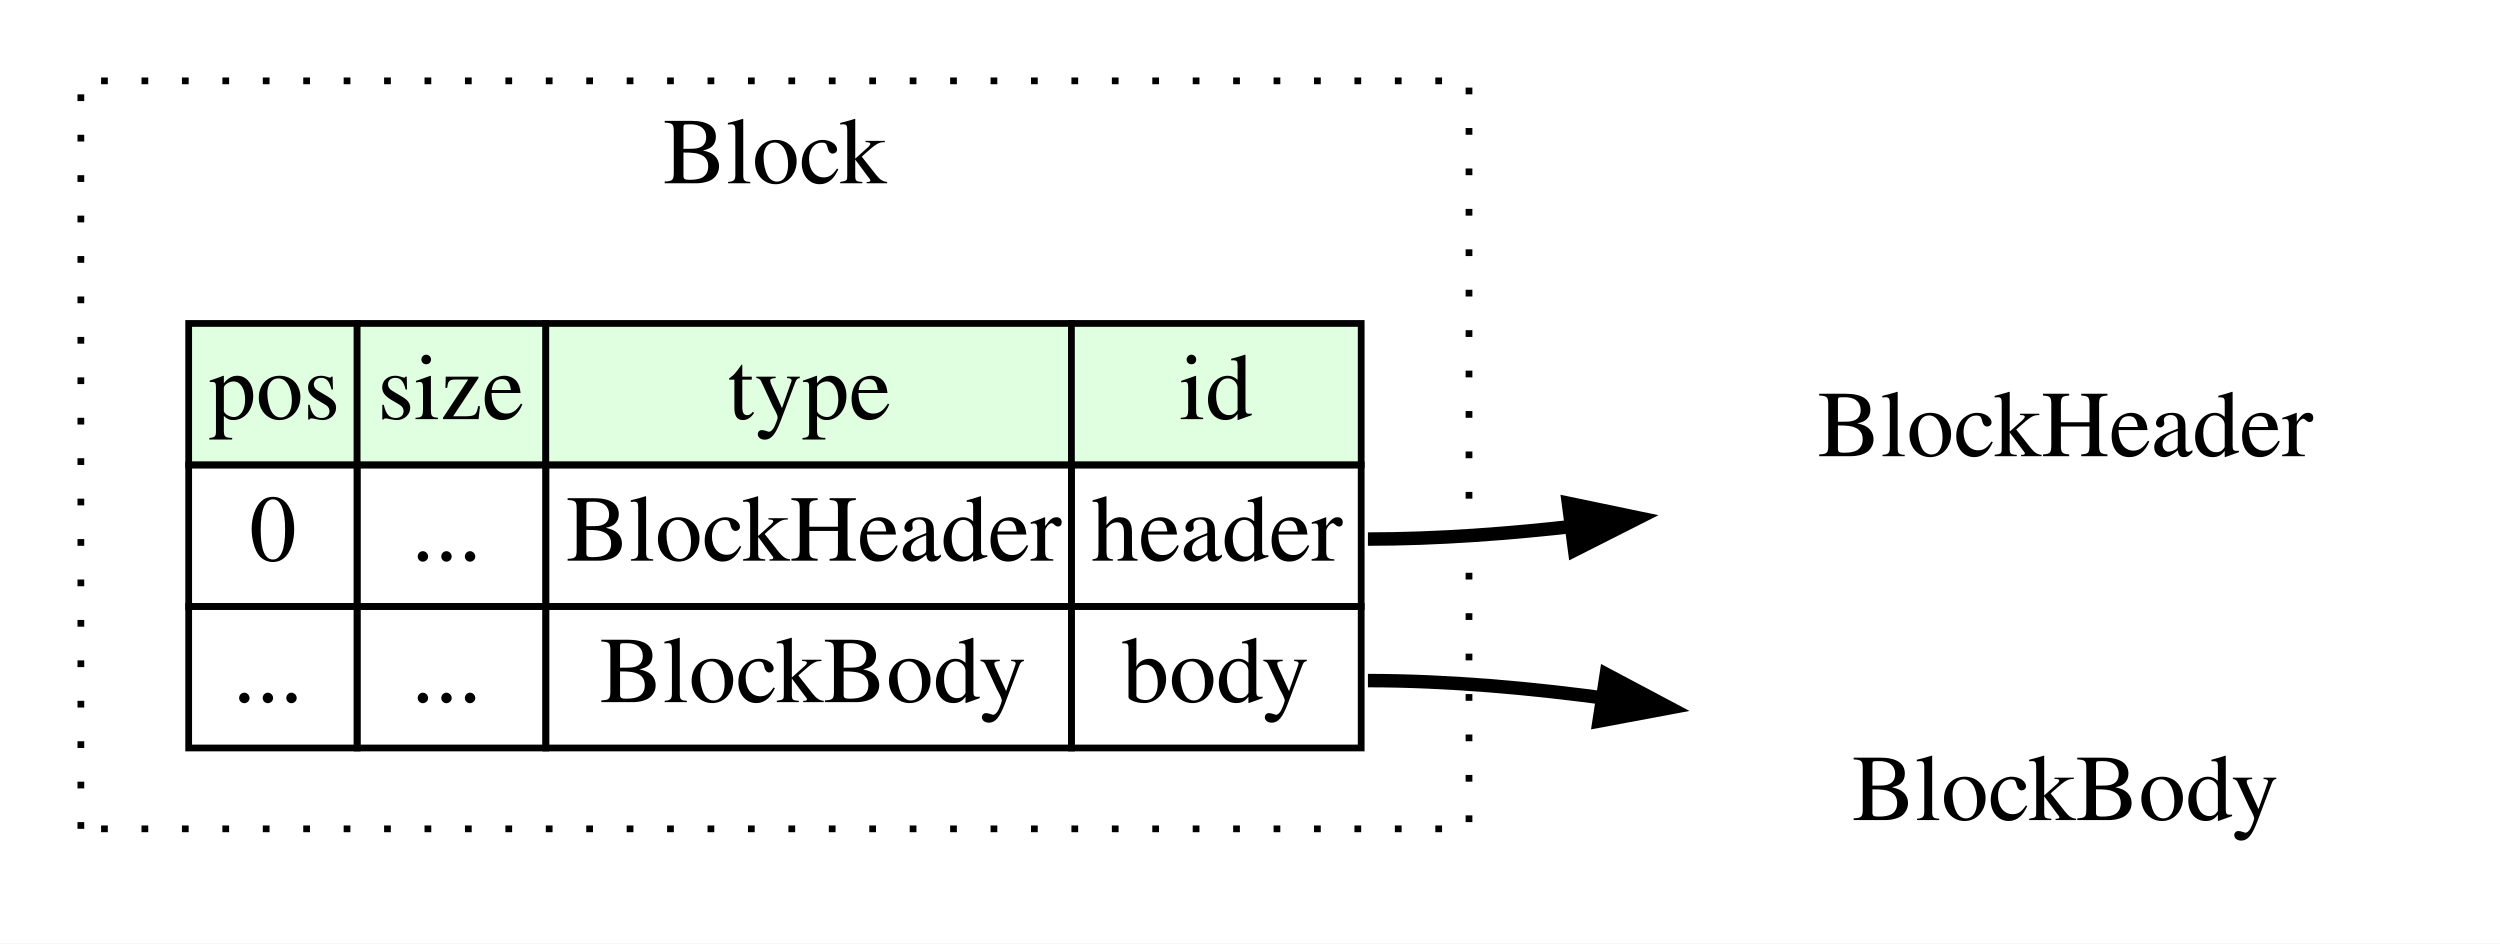
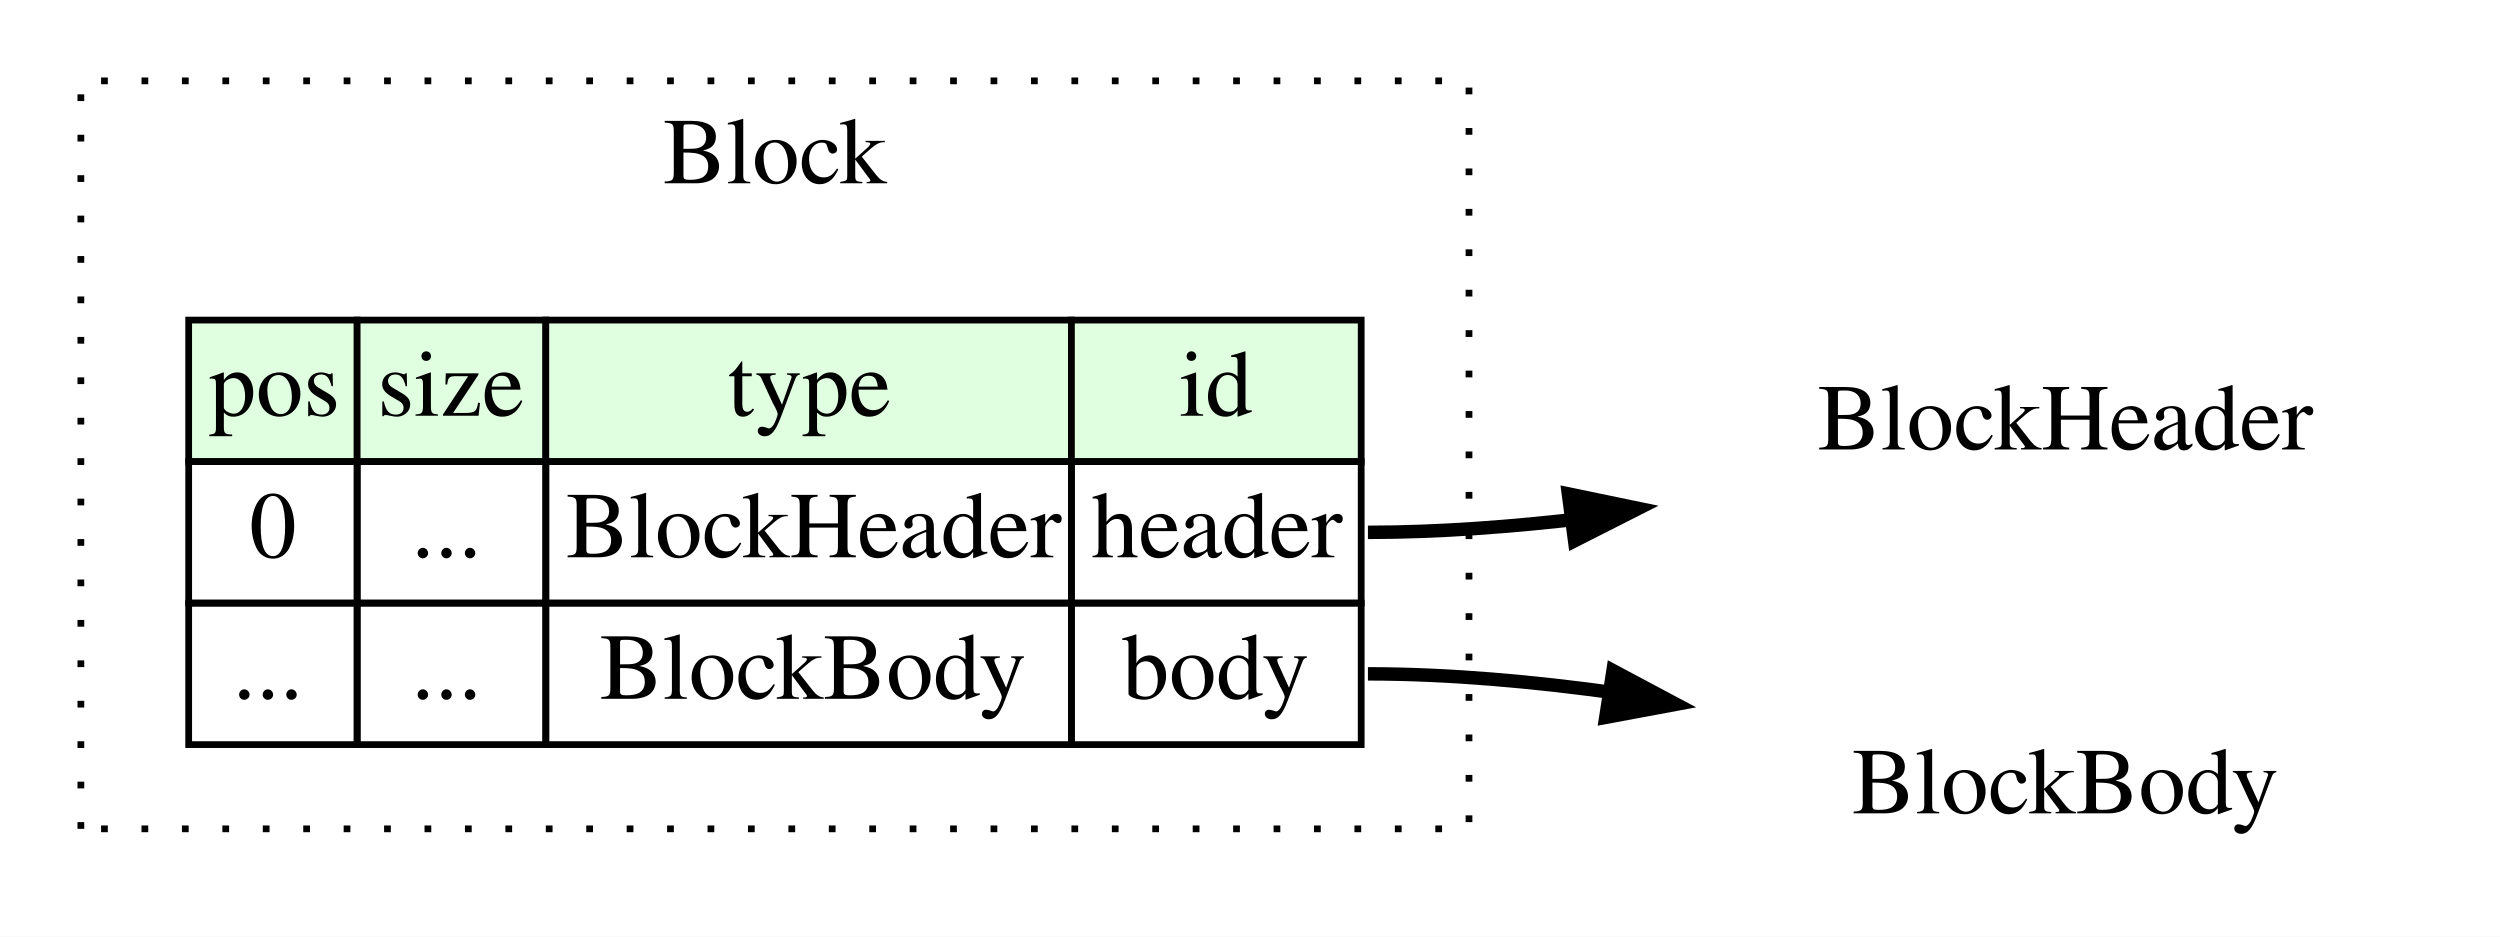
- <svg xmlns="http://www.w3.org/2000/svg" xmlns:xlink="http://www.w3.org/1999/xlink" width="371pt" height="140pt" viewBox="0.00 0.00 371.00 140.00">
-   <g id="graph0" class="graph" transform="scale(1 1) rotate(0) translate(4 136)">
-     <polygon fill="white" stroke="none" points="-4,4 -4,-136 367,-136 367,4 -4,4" />
+ <svg xmlns="http://www.w3.org/2000/svg" xmlns:xlink="http://www.w3.org/1999/xlink" width="371pt" height="139pt" viewBox="0.00 0.00 371.00 139.00">
+   <g id="graph0" class="graph" transform="scale(1 1) rotate(0) translate(4 135)">
+     <polygon fill="white" stroke="none" points="-4,4 -4,-135 367,-135 367,4 -4,4" />
    <g id="clust1" class="cluster">
-       <polygon fill="none" stroke="black" stroke-dasharray="1,5" points="8,-13 8,-124 214,-124 214,-13 8,-13" />
-       <text text-anchor="middle" x="111" y="-108.8" font-family="Times,serif" font-size="14.00">Block</text>
+       <polygon fill="none" stroke="black" stroke-dasharray="1,5" points="8,-12 8,-123 214,-123 214,-12 8,-12" />
+       <text text-anchor="middle" x="111" y="-107.8" font-family="Times,serif" font-size="14.00">Block</text>
    </g>
    <g id="node1" class="node">
-       <polygon fill="#e0ffe0" stroke="none" points="24,-67 24,-88 49,-88 49,-67 24,-67" />
-       <polygon fill="none" stroke="black" points="24,-67 24,-88 49,-88 49,-67 24,-67" />
-       <text text-anchor="start" x="27" y="-73.8" font-family="Times,serif" font-size="14.00">pos</text>
-       <polygon fill="#e0ffe0" stroke="none" points="49,-67 49,-88 77,-88 77,-67 49,-67" />
-       <polygon fill="none" stroke="black" points="49,-67 49,-88 77,-88 77,-67 49,-67" />
-       <text text-anchor="start" x="52" y="-73.8" font-family="Times,serif" font-size="14.00">size</text>
-       <polygon fill="#e0ffe0" stroke="none" points="77,-67 77,-88 155,-88 155,-67 77,-67" />
-       <polygon fill="none" stroke="black" points="77,-67 77,-88 155,-88 155,-67 77,-67" />
-       <text text-anchor="start" x="104" y="-73.8" font-family="Times,serif" font-size="14.00">type</text>
-       <polygon fill="#e0ffe0" stroke="none" points="155,-67 155,-88 198,-88 198,-67 155,-67" />
-       <polygon fill="none" stroke="black" points="155,-67 155,-88 198,-88 198,-67 155,-67" />
-       <text text-anchor="start" x="171" y="-73.8" font-family="Times,serif" font-size="14.00">id</text>
-       <polygon fill="none" stroke="black" points="24,-46 24,-67 49,-67 49,-46 24,-46" />
-       <text text-anchor="start" x="33" y="-52.8" font-family="Times,serif" font-size="14.00">0</text>
-       <polygon fill="none" stroke="black" points="49,-46 49,-67 77,-67 77,-46 49,-46" />
-       <text text-anchor="start" x="57" y="-52.8" font-family="Times,serif" font-size="14.00">...</text>
-       <polygon fill="none" stroke="black" points="77,-46 77,-67 155,-67 155,-46 77,-46" />
-       <text text-anchor="start" x="80" y="-52.8" font-family="Times,serif" font-size="14.00">BlockHeader</text>
-       <polygon fill="none" stroke="black" points="155,-46 155,-67 198,-67 198,-46 155,-46" />
-       <text text-anchor="start" x="158" y="-52.8" font-family="Times,serif" font-size="14.00">header</text>
-       <polygon fill="none" stroke="black" points="24,-25 24,-46 49,-46 49,-25 24,-25" />
-       <text text-anchor="start" x="30.5" y="-31.8" font-family="Times,serif" font-size="14.00">...</text>
-       <polygon fill="none" stroke="black" points="49,-25 49,-46 77,-46 77,-25 49,-25" />
-       <text text-anchor="start" x="57" y="-31.8" font-family="Times,serif" font-size="14.00">...</text>
-       <polygon fill="none" stroke="black" points="77,-25 77,-46 155,-46 155,-25 77,-25" />
-       <text text-anchor="start" x="85" y="-31.8" font-family="Times,serif" font-size="14.00">BlockBody</text>
-       <polygon fill="none" stroke="black" points="155,-25 155,-46 198,-46 198,-25 155,-25" />
-       <text text-anchor="start" x="162.5" y="-31.8" font-family="Times,serif" font-size="14.00">body</text>
+       <polygon fill="#e0ffe0" stroke="none" points="24,-66.5 24,-87.5 49,-87.5 49,-66.5 24,-66.5" />
+       <polygon fill="none" stroke="black" points="24,-66.5 24,-87.5 49,-87.5 49,-66.5 24,-66.5" />
+       <text text-anchor="start" x="27" y="-73.3" font-family="Times,serif" font-size="14.00">pos</text>
+       <polygon fill="#e0ffe0" stroke="none" points="49,-66.5 49,-87.5 77,-87.5 77,-66.5 49,-66.5" />
+       <polygon fill="none" stroke="black" points="49,-66.5 49,-87.5 77,-87.5 77,-66.5 49,-66.5" />
+       <text text-anchor="start" x="52" y="-73.3" font-family="Times,serif" font-size="14.00">size</text>
+       <polygon fill="#e0ffe0" stroke="none" points="77,-66.5 77,-87.5 155,-87.5 155,-66.5 77,-66.5" />
+       <polygon fill="none" stroke="black" points="77,-66.5 77,-87.5 155,-87.5 155,-66.5 77,-66.5" />
+       <text text-anchor="start" x="104" y="-73.3" font-family="Times,serif" font-size="14.00">type</text>
+       <polygon fill="#e0ffe0" stroke="none" points="155,-66.5 155,-87.5 198,-87.5 198,-66.5 155,-66.5" />
+       <polygon fill="none" stroke="black" points="155,-66.5 155,-87.5 198,-87.5 198,-66.5 155,-66.5" />
+       <text text-anchor="start" x="171" y="-73.3" font-family="Times,serif" font-size="14.00">id</text>
+       <polygon fill="none" stroke="black" points="24,-45.5 24,-66.5 49,-66.5 49,-45.5 24,-45.5" />
+       <text text-anchor="start" x="33" y="-52.3" font-family="Times,serif" font-size="14.00">0</text>
+       <polygon fill="none" stroke="black" points="49,-45.5 49,-66.5 77,-66.5 77,-45.5 49,-45.5" />
+       <text text-anchor="start" x="57" y="-52.3" font-family="Times,serif" font-size="14.00">...</text>
+       <polygon fill="none" stroke="black" points="77,-45.5 77,-66.5 155,-66.5 155,-45.5 77,-45.5" />
+       <text text-anchor="start" x="80" y="-52.3" font-family="Times,serif" font-size="14.00">BlockHeader</text>
+       <polygon fill="none" stroke="black" points="155,-45.5 155,-66.5 198,-66.5 198,-45.5 155,-45.5" />
+       <text text-anchor="start" x="158" y="-52.3" font-family="Times,serif" font-size="14.00">header</text>
+       <polygon fill="none" stroke="black" points="24,-24.5 24,-45.5 49,-45.5 49,-24.5 24,-24.5" />
+       <text text-anchor="start" x="30.5" y="-31.3" font-family="Times,serif" font-size="14.00">...</text>
+       <polygon fill="none" stroke="black" points="49,-24.5 49,-45.5 77,-45.5 77,-24.5 49,-24.5" />
+       <text text-anchor="start" x="57" y="-31.3" font-family="Times,serif" font-size="14.00">...</text>
+       <polygon fill="none" stroke="black" points="77,-24.5 77,-45.5 155,-45.5 155,-24.5 77,-24.5" />
+       <text text-anchor="start" x="85" y="-31.3" font-family="Times,serif" font-size="14.00">BlockBody</text>
+       <polygon fill="none" stroke="black" points="155,-24.5 155,-45.5 198,-45.5 198,-24.5 155,-24.5" />
+       <text text-anchor="start" x="162.5" y="-31.3" font-family="Times,serif" font-size="14.00">body</text>
    </g>
    <g id="node2" class="node">
      <text text-anchor="middle" x="302.5" y="-68.3" font-family="Times,serif" font-size="14.00">
        <a xlink:href="chap-state#img-block-header" xlink:title="BlockHeader">
                BlockHeader
              </a>
      </text>
    </g>
    <g id="edge1" class="edge">
-       <path fill="none" stroke="black" stroke-width="2" d="M199,-56C209.32,-56 220.15,-56.8 230.75,-58.04" />
-       <polygon fill="black" stroke="black" stroke-width="2" points="228.75,-61.31 239.12,-59.15 229.67,-54.37 228.75,-61.31" />
+       <path fill="none" stroke="black" stroke-width="2" d="M199,-56C209.54,-56 220.61,-56.84 231.42,-58.12" />
+       <polygon fill="black" stroke="black" stroke-width="2" points="228.75,-61.7 239.12,-59.55 229.67,-54.76 228.75,-61.7" />
    </g>
    <g id="node3" class="node">
      <text text-anchor="middle" x="302.5" y="-14.3" font-family="Times,serif" font-size="14.00">
        <a xlink:href="chap-state#img-block-body" xlink:title="BlockBody">
                BlockBody
              </a>
      </text>
    </g>
    <g id="edge2" class="edge">
-       <path fill="none" stroke="black" stroke-width="2" d="M199,-35C210.82,-35 223.31,-33.89 235.35,-32.23" />
-       <polygon fill="black" stroke="black" stroke-width="2" points="234.37,-35.92 243.73,-30.95 233.31,-29 234.37,-35.92" />
+       <path fill="none" stroke="black" stroke-width="2" d="M199,-35C211.07,-35 223.83,-33.84 236.1,-32.12" />
+       <polygon fill="black" stroke="black" stroke-width="2" points="235.37,-35.47 244.72,-30.49 234.3,-28.55 235.37,-35.47" />
    </g>
  </g>
</svg>
